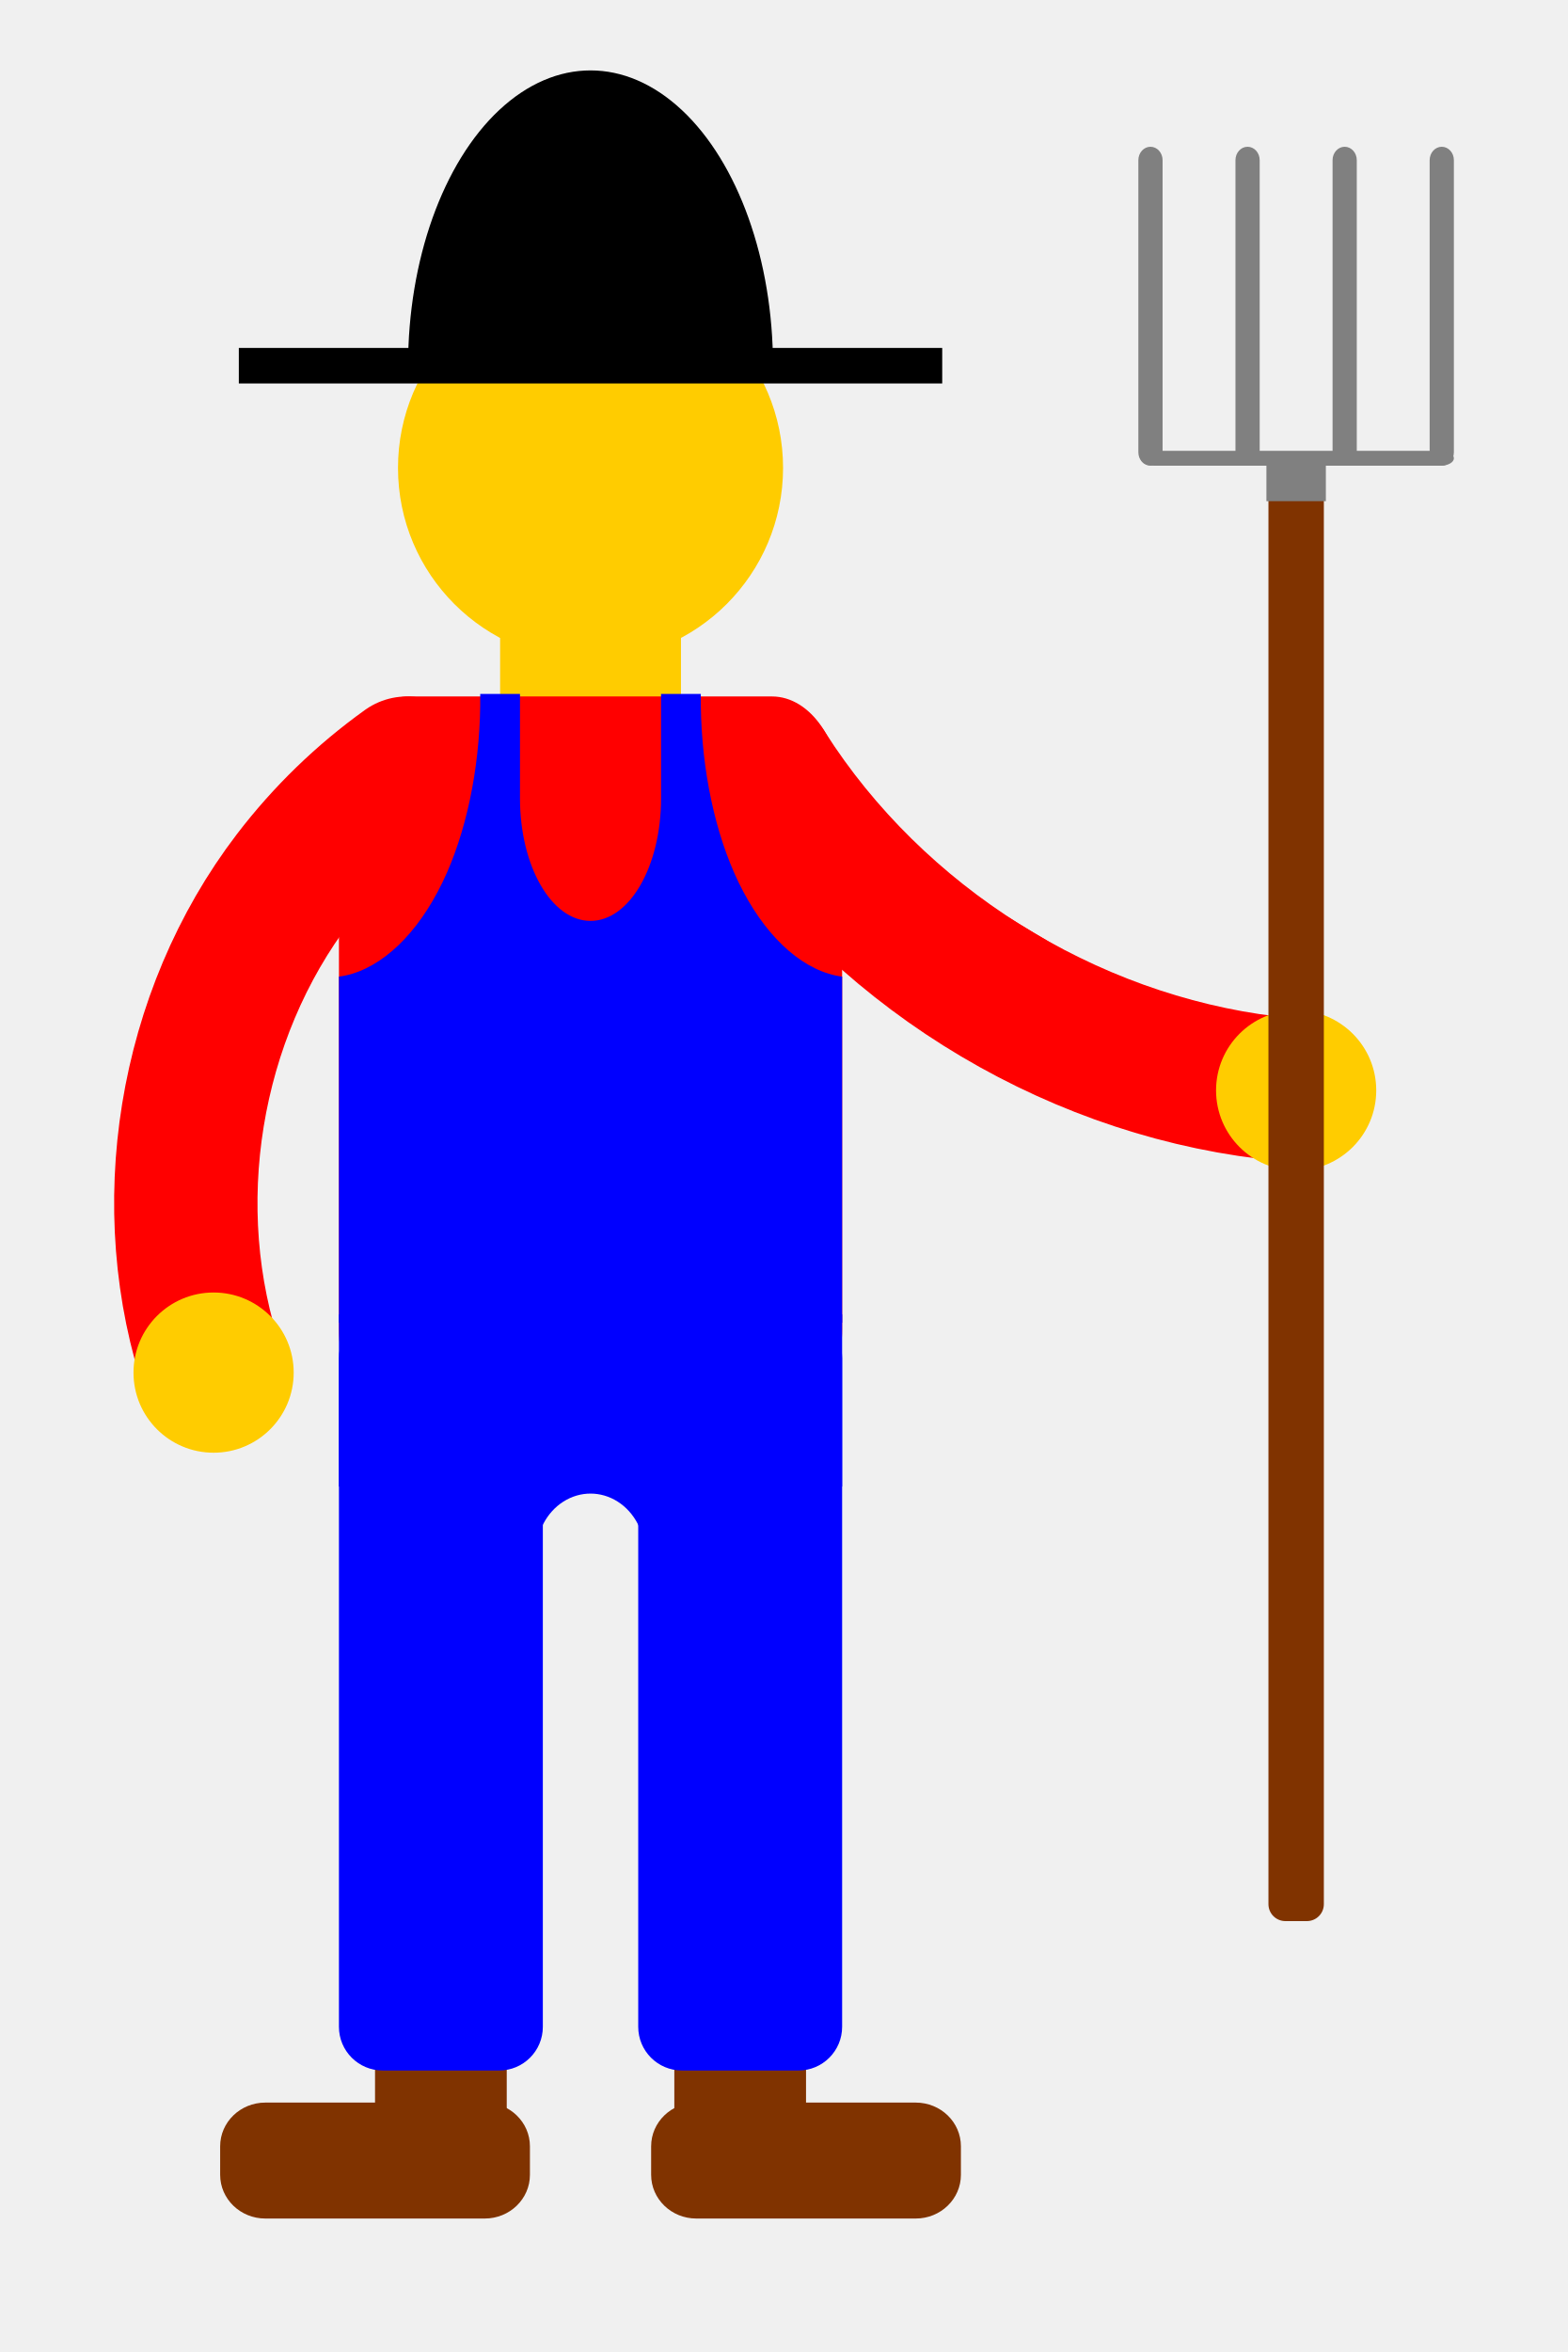
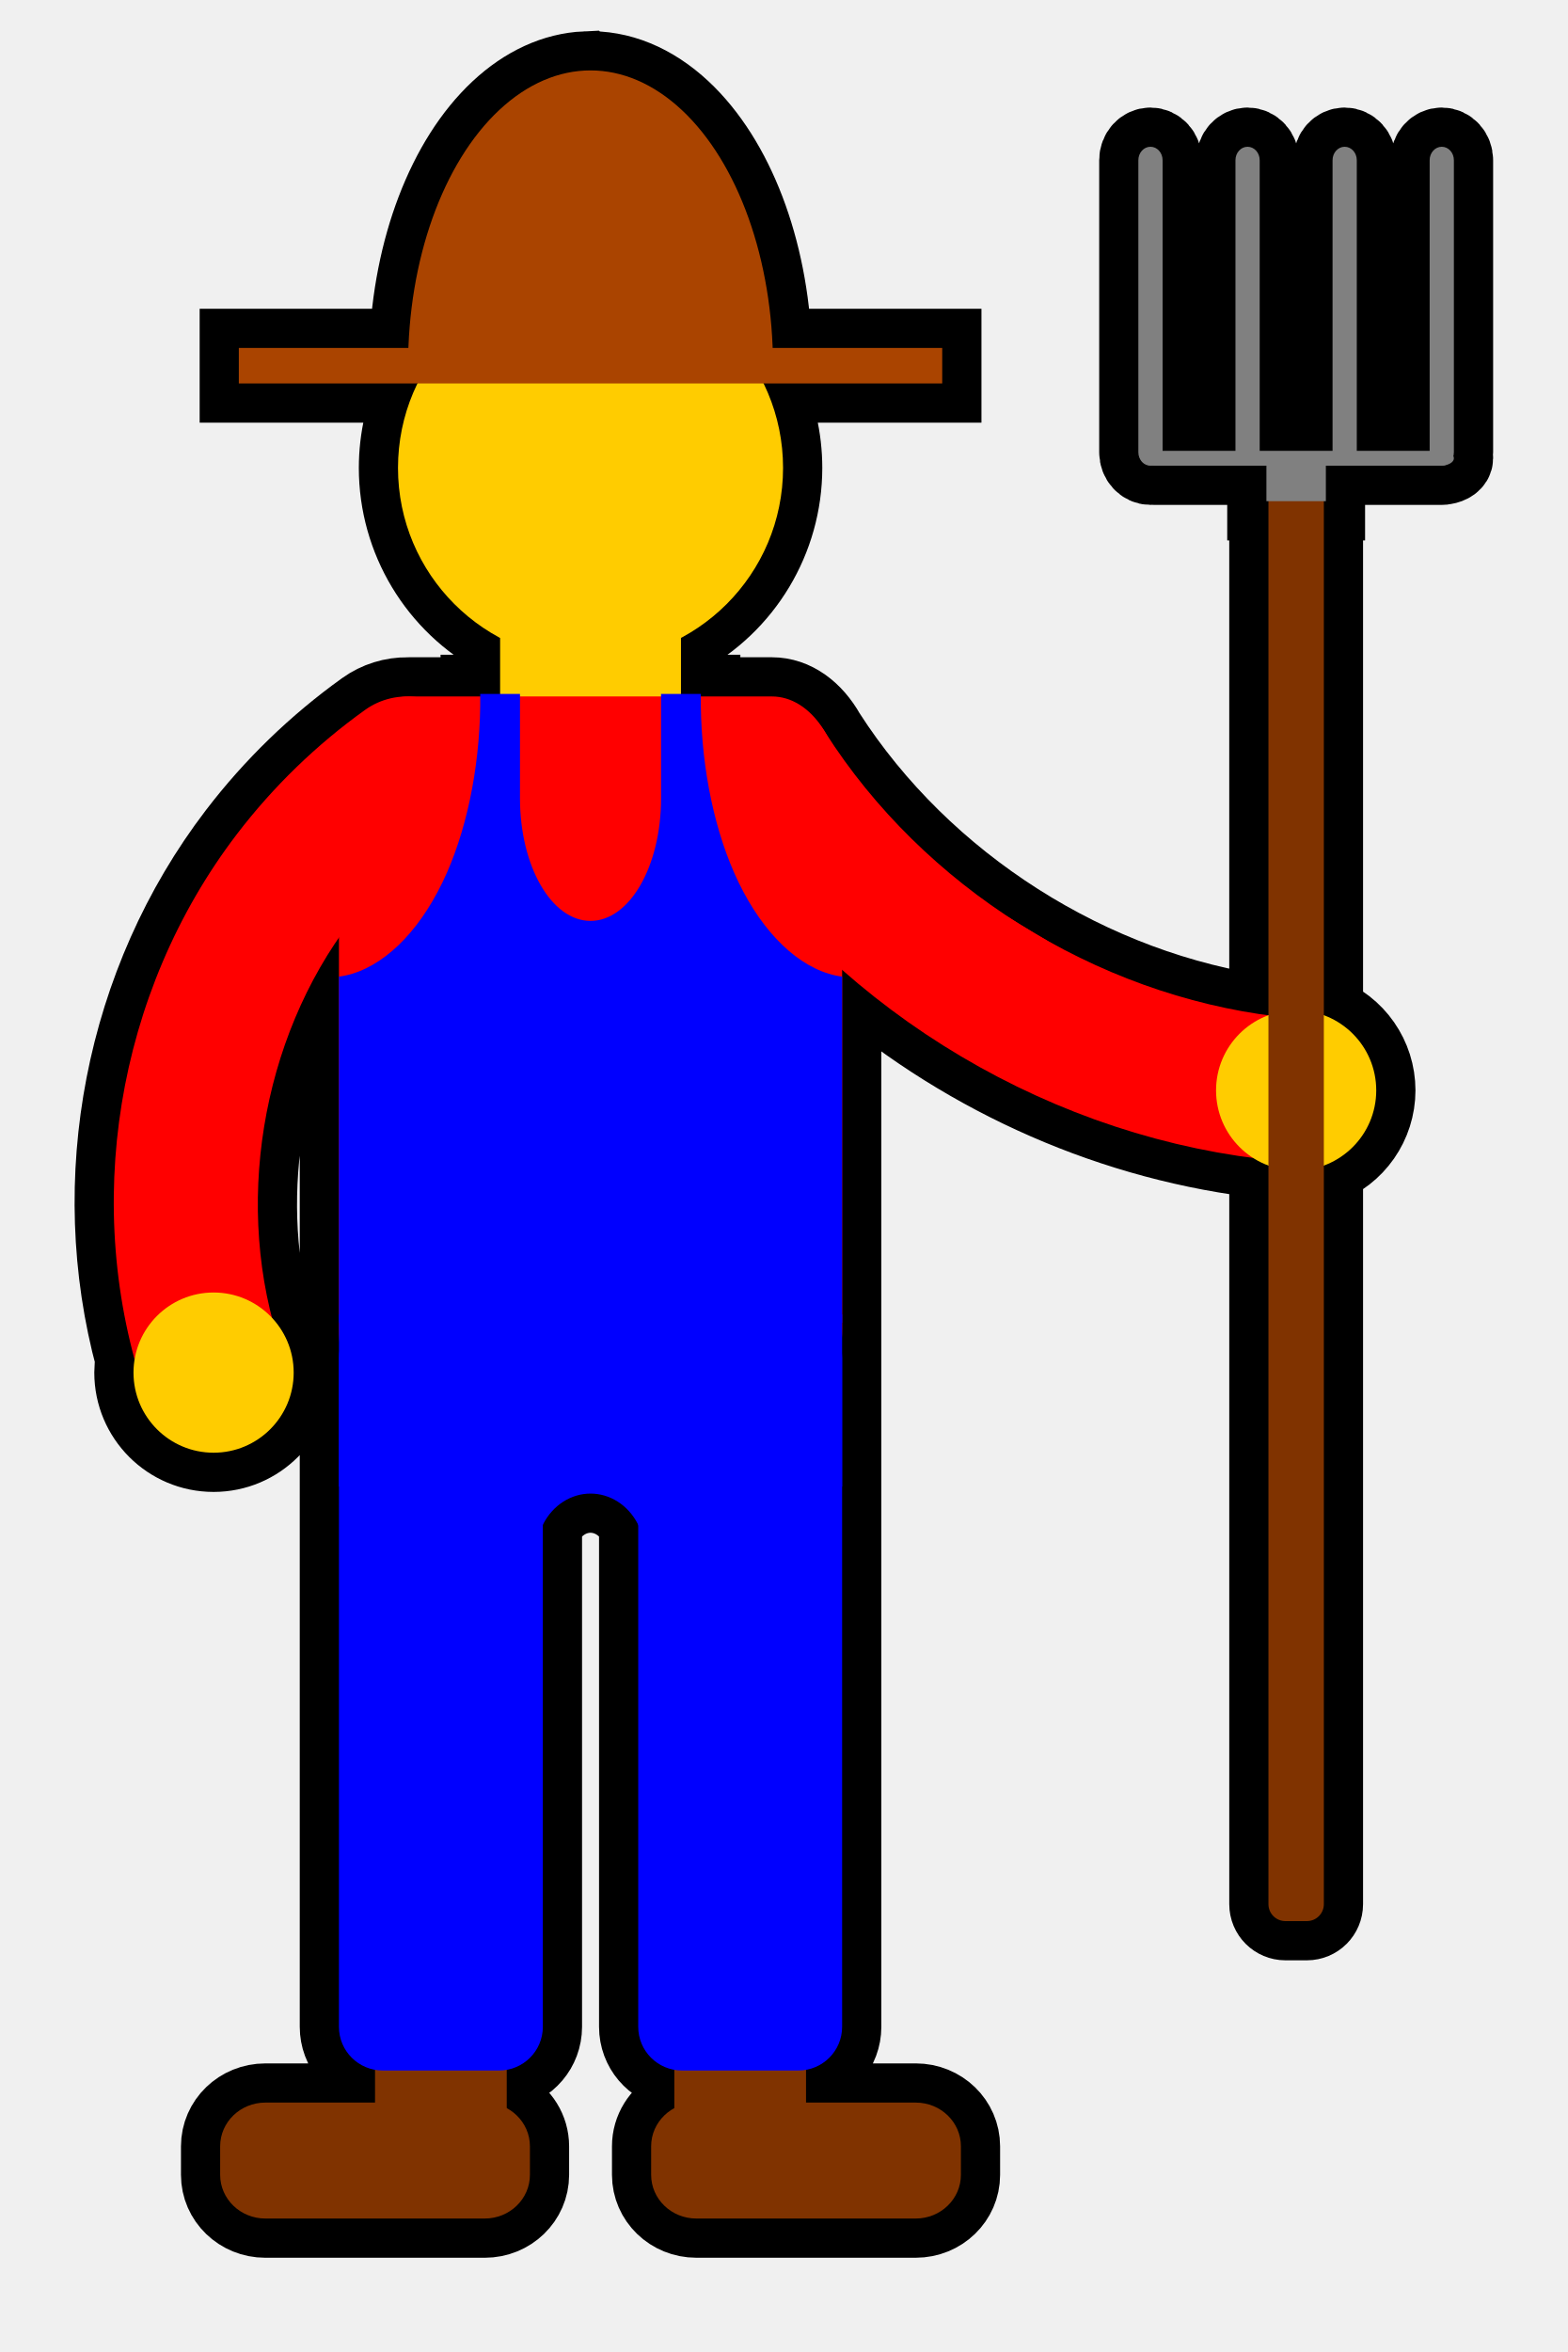
<svg xmlns="http://www.w3.org/2000/svg" width="100mm" height="150mm" viewBox="0 0 100 150" version="1.1" id="svg5" xml:space="preserve">
  <defs id="defs2">
    <pattern id="EMFhbasepattern" patternUnits="userSpaceOnUse" width="6" height="6" x="0" y="0" />
  </defs>
  <g id="layer1" transform="translate(-19.79032,-32.20967)" style="display:none">
    <rect style="fill:#ffffff;fill-opacity:0.502;stroke:#008000;stroke-width:2.927;stroke-linecap:square" id="rect2969" width="97.073" height="147.073" x="21.254" y="33.673" />
+   </g>
+   <g id="g611-0" style="display:inline" transform="translate(-115.9512,18.90627)">
+     <path id="path1016" style="fill:none;stroke:#000000;stroke-width:5;stroke-linecap:square;stroke-dasharray:none" d="m 153.3,-14.409 a 11.64,18.833 0 0 0 -5.499,2.516 11.64,18.833 0 0 0 -5.797,15.178 h -10.817 v 2.264 h 11.399 a 12.282,12.282 0 0 0 -1.246,5.386 12.282,12.282 0 0 0 6.513,10.833 v 3.582 h -1.267 c 5.7e-4,0.054 -3e-4,0.107 0,0.161 h -4.536 c -0.027,0 -0.054,0.002 -0.081,0.003 a 4.572,4.572 0 0 0 -2.728,0.852 c -3.097,2.216 -5.855,4.888 -8.168,7.913 -7.229,9.455 -9.644,22.076 -6.535,33.515 a 5.11,5.11 0 0 0 -0.072,0.839 5.11,5.11 0 0 0 5.11,5.109 5.11,5.11 0 0 0 5.109,-5.109 5.11,5.11 0 0 0 -1.388,-3.5 c -2.091,-8.12 -0.48,-17.351 4.275,-24.246 v 24.034 0.529 0.389 10.062 34.454 c 0,1.379 0.991,2.516 2.303,2.745 v 2.089 h -6.998 c -1.596,0 -2.882,1.243 -2.882,2.787 v 1.82 c 0,1.544 1.286,2.787 2.882,2.787 h 13.996 c 1.596,0 2.881,-1.243 2.881,-2.787 v -1.82 c 0,-1.05 -0.595,-1.961 -1.478,-2.436 v -2.44 c 1.311,-0.228 2.303,-1.366 2.303,-2.745 V 78.342 a 3.467,3.826 0 0 1 1.308,-1.483 3.467,3.826 0 0 1 3.467,0 3.467,3.826 0 0 1 1.309,1.478 v 32.017 c 0,1.379 0.991,2.516 2.303,2.745 v 2.439 c -0.883,0.475 -1.478,1.386 -1.478,2.437 v 1.82 c 0,1.544 1.285,2.787 2.881,2.787 h 13.996 c 1.596,0 2.881,-1.243 2.881,-2.787 v -1.82 c 0,-1.544 -1.285,-2.787 -2.881,-2.787 h -6.998 v -2.089 c 1.311,-0.228 2.303,-1.366 2.303,-2.745 V 67.707 64.92 42.968 c 7.303,6.448 16.489,10.719 26.221,11.976 a 5.11,5.11 0 0 0 0.973,0.482 v 47.107 c 0,0.599 0.483,1.081 1.082,1.081 h 1.37 c 0.599,0 1.082,-0.482 1.082,-1.081 V 55.425 a 5.11,5.11 0 0 0 3.343,-4.791 5.11,5.11 0 0 0 -3.343,-4.794 V 13.057 h 0.129 v -2.263 h 7.328 c 0.015,0 0.029,-0.001 0.044,-0.002 0.008,2.45e-4 0.015,0.002 0.023,0.002 0.053,0 0.107,-0.006 0.157,-0.018 0.356,-0.055 0.616,-0.238 0.616,-0.457 0,-0.046 -0.012,-0.09 -0.033,-0.132 0.021,-0.079 0.033,-0.162 0.033,-0.249 v -18.63 c 0,-0.474 -0.345,-0.855 -0.773,-0.855 -0.428,0 -0.773,0.381 -0.773,0.855 v 18.535 h -4.648 v -18.535 c 0,-0.474 -0.345,-0.855 -0.773,-0.855 -0.428,0 -0.773,0.381 -0.773,0.855 v 18.535 h -4.648 v -18.535 c 0,-0.474 -0.345,-0.855 -0.773,-0.855 -0.428,0 -0.773,0.381 -0.773,0.855 v 18.535 h -4.648 v -18.535 c 0,-0.474 -0.344,-0.855 -0.773,-0.855 -0.428,0 -0.773,0.381 -0.773,0.855 v 18.63 c 0,0.474 0.345,0.855 0.773,0.855 0.031,0 0.061,-0.003 0.09,-0.007 0.043,0.004 0.086,0.007 0.131,0.007 h 7.173 v 2.263 h 0.129 v 32.787 a 5.11,5.11 0 0 0 -0.013,0.005 C 185.533,44.317 174.824,37.507 168.657,27.898 c -0.82,-1.459 -2.066,-2.387 -3.465,-2.387 h -4.536 c 3e-4,-0.054 -0.001,-0.107 -5.1e-4,-0.161 h -1.266 v -3.581 a 12.282,12.282 0 0 0 6.514,-10.833 12.282,12.282 0 0 0 -1.245,-5.386 h 11.398 v -2.264 h -10.816 a 11.64,18.833 0 0 0 -5.799,-15.178 11.64,18.833 0 0 0 -6.14,-2.516 z" />
  </g>
  <g id="layer3" style="display:inline" transform="translate(-3.977016,-0.7527265)">
    <g id="g7321" transform="matrix(1.093617,0,0,1.093617,-4.821274,-10.61894)">
      <g id="g8817" transform="matrix(1.058139,0,0,1.058139,1.608131,-7.155217)">
        <rect style="opacity:1;fill:#ffcc00;fill-opacity:1;stroke:none;stroke-width:2.634;stroke-linecap:square" id="rect7214" width="9.969" height="9.19" x="33.651" y="50.377" />
        <circle style="opacity:1;fill:#ffcc00;fill-opacity:1;stroke:none;stroke-width:3.148;stroke-linecap:square" id="path7026" cx="38.635" cy="42.376" r="10.613" />
      </g>
      <g id="g8820" transform="matrix(1.058139,0,0,1.058139,1.608131,-7.155217)">
        <rect style="opacity:1;fill:#ff0000;fill-opacity:1;stroke:none;stroke-width:2.806;stroke-linecap:square" id="rect7132" width="27.737" height="40.499" x="24.767" y="54.972" rx="3.87" ry="5.65" />
        <g id="g8809" style="display:inline" transform="translate(-0.5162181,0.21472)">
          <path style="fill:#ff0000;stroke:#ff0000;stroke-width:7.902;stroke-linecap:round;stroke-linejoin:round;stroke-dasharray:none;stroke-opacity:1" d="m 48.762,58.867 c 6.066,9.513 16.525,16.094 27.727,17.446 0.518,0.063 1.037,0.114 1.558,0.156" id="path7276" />
          <circle style="opacity:1;fill:#ffcc00;fill-opacity:1;stroke:none;stroke-width:8.831;stroke-linecap:square;stroke-linejoin:round;stroke-dasharray:none;stroke-opacity:1" id="path8178" cx="78.047" cy="76.468" r="4.415" />
        </g>
        <g id="g8813" style="display:inline" transform="translate(0,-0.1580808)">
-           <path style="fill:none;stroke:#ff0000;stroke-width:7.902;stroke-linecap:round;stroke-linejoin:round;stroke-dasharray:none;stroke-opacity:1" d="M 17.857,92.394 C 14.74,83.317 16.46,72.731 22.289,65.107 c 1.76,-2.301 3.863,-4.339 6.219,-6.025" id="path7272" />
+           <path style="color:#000000;fill:#ff0000;stroke-linecap:round;stroke-linejoin:round;-inkscape-stroke:none" d="m 29.154,55.184 a 3.951,3.951 0 0 0 -2.945,0.686 c -2.676,1.915 -5.06,4.224 -7.059,6.838 -6.673,8.728 -8.599,20.577 -5.031,30.969 a 3.951,3.951 0 0 0 5.02,2.455 3.951,3.951 0 0 0 2.455,-5.02 c -2.665,-7.763 -1.151,-17.086 3.834,-23.605 1.52,-1.989 3.343,-3.754 5.379,-5.211 a 3.951,3.951 0 0 0 0.914,-5.514 3.951,3.951 0 0 0 -2.566,-1.598 z" id="path7272" />
          <circle style="display:inline;fill:#ffcc00;fill-opacity:1;stroke:none;stroke-width:8.831;stroke-linecap:square;stroke-linejoin:round;stroke-dasharray:none;stroke-opacity:1" id="path8178-3" cx="17.857" cy="92.394" r="4.415" />
        </g>
      </g>
      <g id="g8625-2" style="display:inline" transform="matrix(-0.9290036,0,0,0.9290036,78.30519,11.68032)">
        <rect style="display:inline;opacity:1;fill:#803300;fill-opacity:1;stroke:none;stroke-width:7.18;stroke-linecap:square;stroke-linejoin:round;stroke-dasharray:none;stroke-opacity:1" id="rect8441-3" width="8.269" height="13.766" x="65.857" y="120.241" transform="translate(-40.83423,1.466946)" />
        <rect style="display:inline;opacity:1;fill:#803300;fill-opacity:1;stroke:none;stroke-width:10.276;stroke-linecap:square;stroke-linejoin:round;stroke-dasharray:none;stroke-opacity:1" id="rect8443-2" width="19.449" height="7.278" x="56.133" y="129.138" rx="2.836" ry="2.743" transform="translate(-40.83423,1.466946)" />
        <rect style="display:inline;opacity:1;fill:#803300;fill-opacity:1;stroke:none;stroke-width:7.18;stroke-linecap:square;stroke-linejoin:round;stroke-dasharray:none;stroke-opacity:1" id="rect8441" width="8.269" height="13.766" x="65.857" y="120.241" transform="matrix(-1,0,0,1,117.94,1.466946)" />
        <rect style="display:inline;opacity:1;fill:#803300;fill-opacity:1;stroke:none;stroke-width:10.276;stroke-linecap:square;stroke-linejoin:round;stroke-dasharray:none;stroke-opacity:1" id="rect8443" width="19.449" height="7.278" x="56.133" y="129.138" rx="2.836" ry="2.743" transform="matrix(-1,0,0,1,117.94,1.466946)" />
      </g>
      <g id="g8331" transform="matrix(0.9290036,0,0,0.9290036,-31.33786,13.04312)">
        <rect style="opacity:1;fill:#0000ff;fill-opacity:1;stroke:none;stroke-width:7.123;stroke-linecap:square;stroke-linejoin:round;stroke-dasharray:none;stroke-opacity:1" id="rect8326" width="31.593" height="10.808" x="63.673" y="79.661" />
        <rect style="opacity:1;fill:#0000ff;fill-opacity:1;stroke:none;stroke-width:2.676;stroke-linecap:square" id="rect7134" width="12.802" height="47.463" x="63.673" y="79.661" rx="2.743" ry="2.743" />
        <rect style="opacity:1;fill:#0000ff;fill-opacity:1;stroke:none;stroke-width:2.676;stroke-linecap:square" id="rect7134-8" width="12.802" height="47.463" x="82.464" y="79.661" rx="2.743" ry="2.743" />
        <path id="rect8618" style="display:inline;opacity:1;fill:#0000ff;fill-opacity:1;stroke:none;stroke-width:7.677;stroke-linecap:square;stroke-linejoin:round;stroke-dasharray:none;stroke-opacity:1" d="m 73.637,88.155 v 6.52 h 2.42 a 3.413,3.765 0 0 1 1.706,-3.261 3.413,3.765 0 0 1 3.413,0 3.413,3.765 0 0 1 1.706,3.261 h 2.42 v -6.52 z" />
      </g>
      <g id="g8769" transform="matrix(1.058139,0,0,1.058139,66.49239,8.981165)">
-         <rect style="opacity:1;fill:#000000;fill-opacity:1;stroke:none;stroke-width:8.23;stroke-linecap:square;stroke-linejoin:round;stroke-dasharray:none;stroke-opacity:1" id="rect8711" width="38.773" height="1.957" x="-42.071" y="20.515" />
-         <path style="opacity:1;fill:#000000;fill-opacity:1;stroke:none;stroke-width:8.23;stroke-linecap:square;stroke-linejoin:round;stroke-dasharray:none;stroke-opacity:1" id="path8765" d="m -12.626,-21.494 a 10.058,16.275 0 0 1 -5.029,14.094 10.058,16.275 0 0 1 -10.058,-3e-7 10.058,16.275 0 0 1 -5.029,-14.094 h 10.058 z" transform="scale(1,-1)" />
+         <rect style="opacity:1;fill:#aa4400;fill-opacity:1;stroke:none;stroke-width:8.23;stroke-linecap:square;stroke-linejoin:round;stroke-dasharray:none;stroke-opacity:1" id="rect8711" width="38.773" height="1.957" x="-42.071" y="20.515" />
+         <path style="opacity:1;fill:#aa4400;fill-opacity:1;stroke:none;stroke-width:8.23;stroke-linecap:square;stroke-linejoin:round;stroke-dasharray:none;stroke-opacity:1" id="path8765" d="m -12.626,-21.494 a 10.058,16.275 0 0 1 -5.029,14.094 10.058,16.275 0 0 1 -10.058,-3e-7 10.058,16.275 0 0 1 -5.029,-14.094 h 10.058 z" transform="scale(1,-1)" />
      </g>
    </g>
    <path id="rect7132-5" style="display:inline;fill:#0000ff;fill-opacity:1;stroke:none;stroke-width:4.368;stroke-linecap:square" d="m 34.611,45.009 c 0.043,4.088 -0.718,8.195 -2.124,11.397 -1.487,3.384 -3.68,5.726 -6.035,6.446 -0.282,0.086 -0.568,0.149 -0.854,0.184 v 22.072 h 32.097 V 63.036 c -0.286,-0.034 -0.572,-0.097 -0.855,-0.184 -2.355,-0.72 -4.548,-3.062 -6.035,-6.446 -1.407,-3.202 -2.168,-7.309 -2.125,-11.397 h -2.534 v 6.652 c 0,4.333 -2.007,7.822 -4.5,7.822 -2.493,0 -4.5,-3.489 -4.5,-7.822 v -6.652 z" />
    <rect style="fill:#803300;stroke-width:12.417;stroke-linecap:square;stroke-linejoin:round" id="rect1975" width="3.534" height="92.112" x="84.889" y="31.16" ry="1.081" />
    <g id="g2126" transform="matrix(1.76035,0,0,1.081341,-151.319,1.241664)">
      <rect style="fill:#808080;stroke-width:8.455;stroke-linecap:square;stroke-linejoin:round" id="rect2029" width="0.878" height="18.81" x="129.594" y="6.398" ry="0.791" class="UnoptimicedTransforms" transform="translate(-0.1254544,1.805759)" />
      <rect style="display:inline;fill:#808080;stroke-width:8.455;stroke-linecap:square;stroke-linejoin:round" id="rect2029-8" width="0.878" height="18.81" x="129.594" y="6.398" ry="0.791" class="UnoptimicedTransforms" transform="translate(3.39302,1.805756)" />
      <rect style="display:inline;fill:#808080;stroke-width:8.455;stroke-linecap:square;stroke-linejoin:round" id="rect2029-9" width="0.878" height="18.81" x="129.594" y="6.398" ry="0.791" class="UnoptimicedTransforms" transform="translate(6.911495,1.805756)" />
      <rect style="display:inline;fill:#808080;stroke-width:8.455;stroke-linecap:square;stroke-linejoin:round" id="rect2029-6" width="0.878" height="18.81" x="129.594" y="6.398" ry="0.791" class="UnoptimicedTransforms" transform="translate(10.42997,1.805752)" />
      <rect style="display:inline;fill:#808080;stroke-width:8.455;stroke-linecap:square;stroke-linejoin:round" id="rect2029-6-4" width="0.878" height="18.81" x="129.594" y="6.398" ry="0.791" class="UnoptimicedTransforms" transform="matrix(0,1,-0.6031586,0,144.7617,-103.4588)" />
      <rect style="fill:#808080;stroke-width:9;stroke-linecap:square;stroke-linejoin:round" id="rect2118" width="2.154" height="2.877" x="134.109" y="26.23" ry="2.3841858e-07" />
    </g>
  </g>
</svg>
